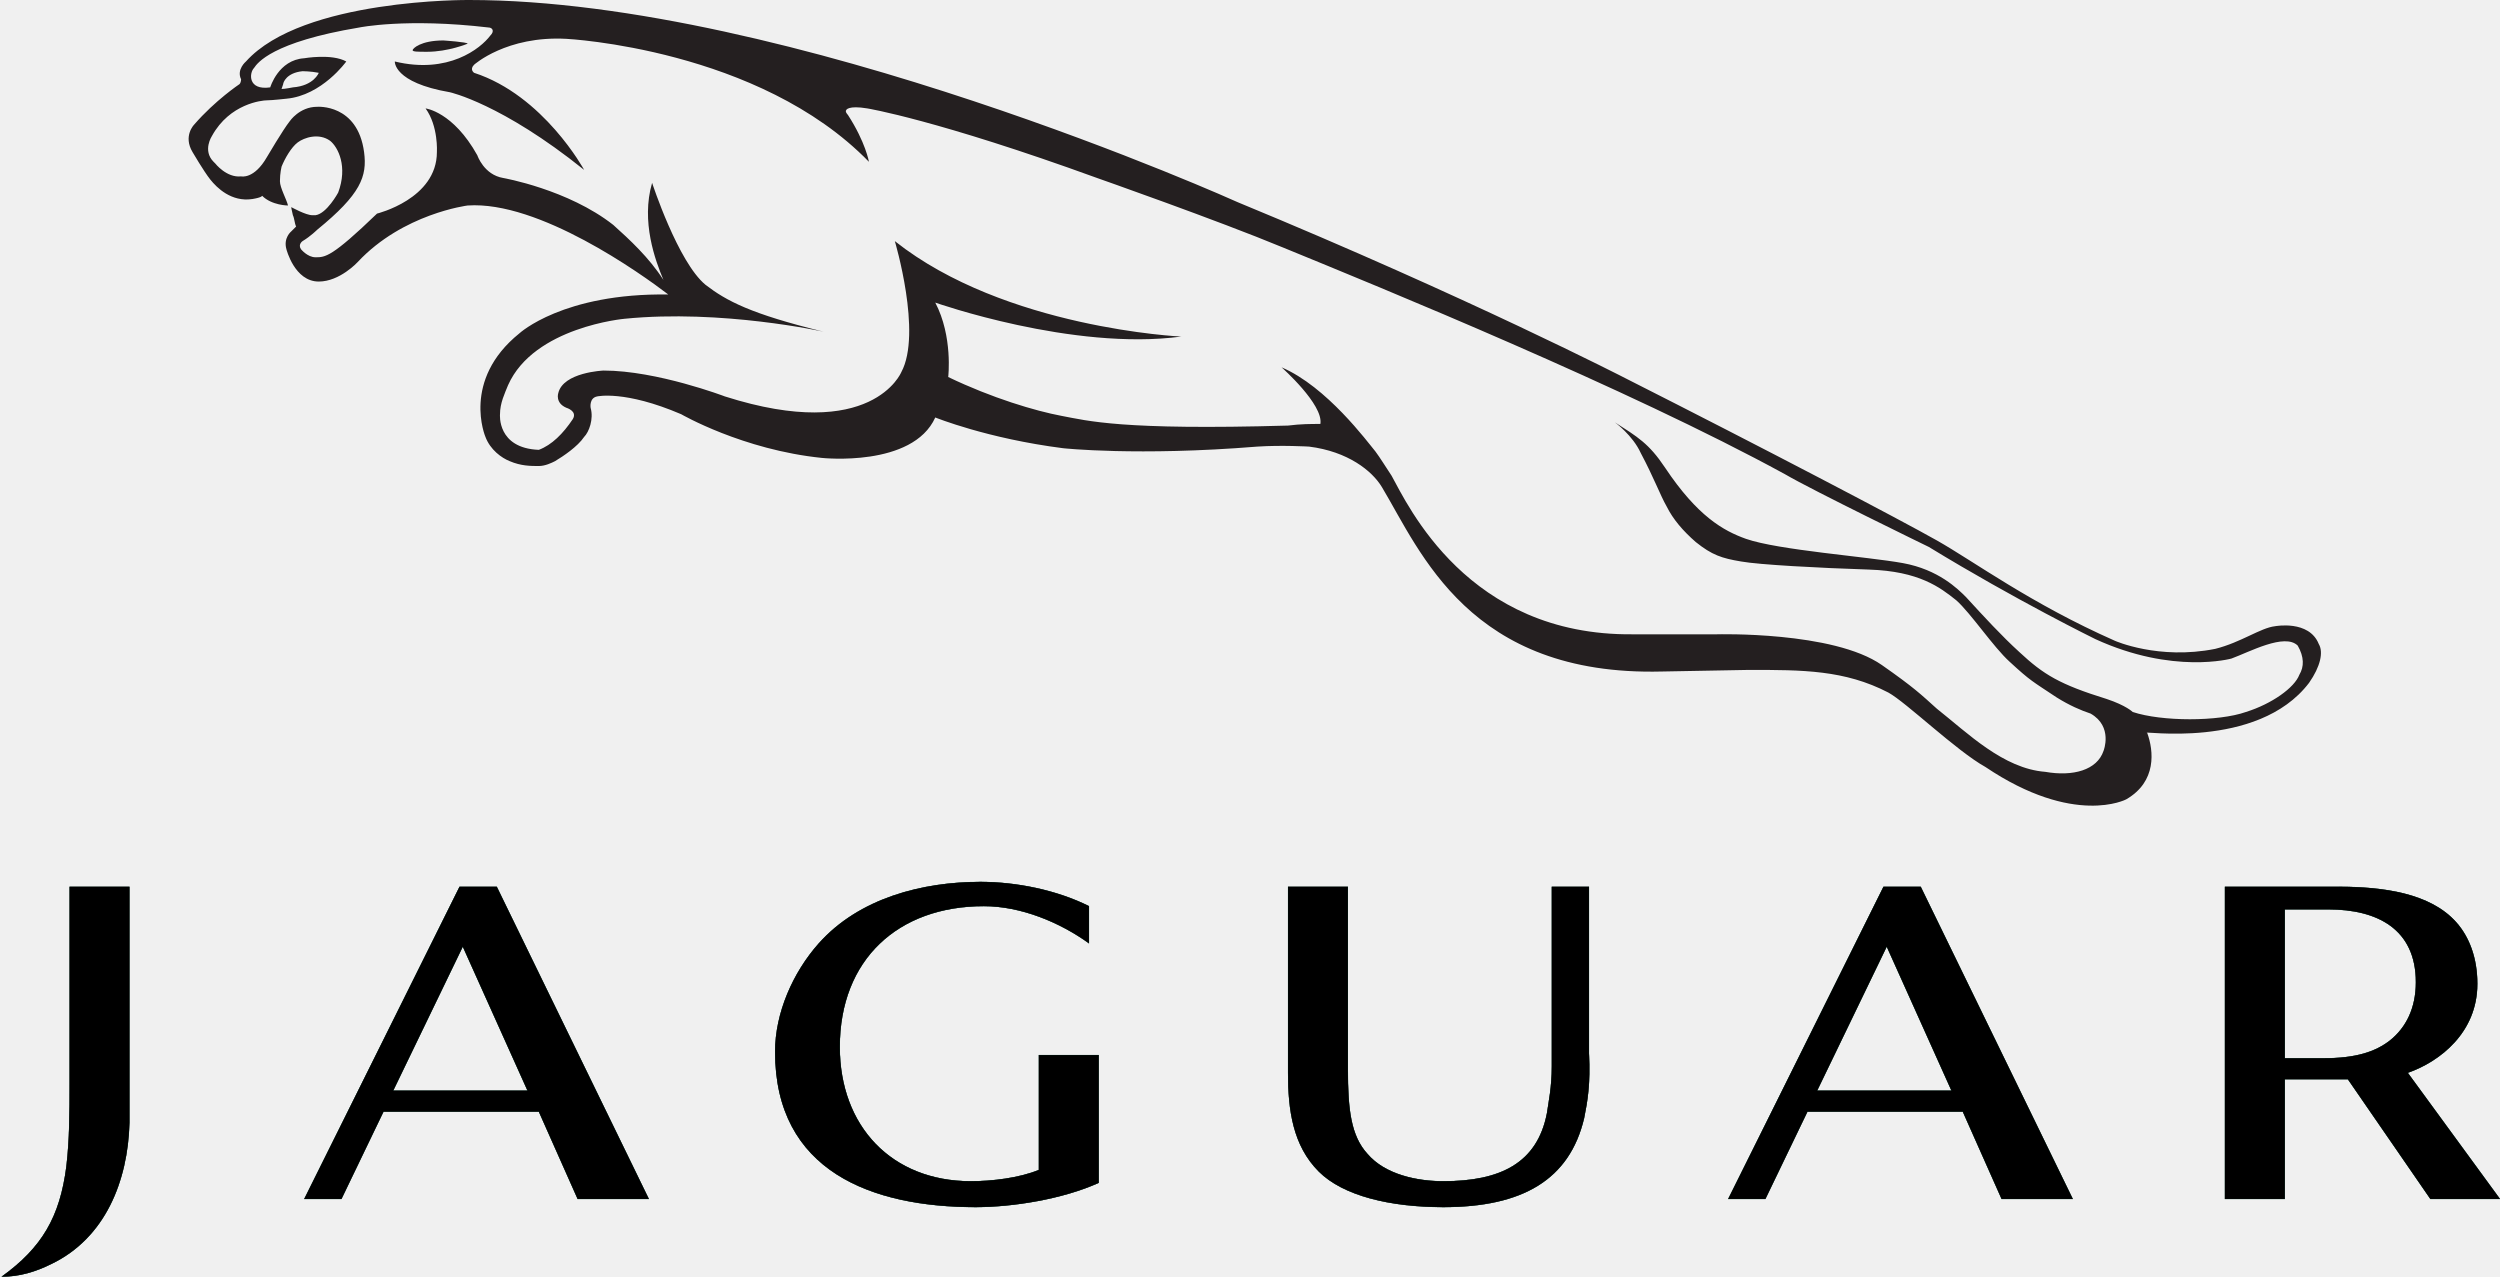
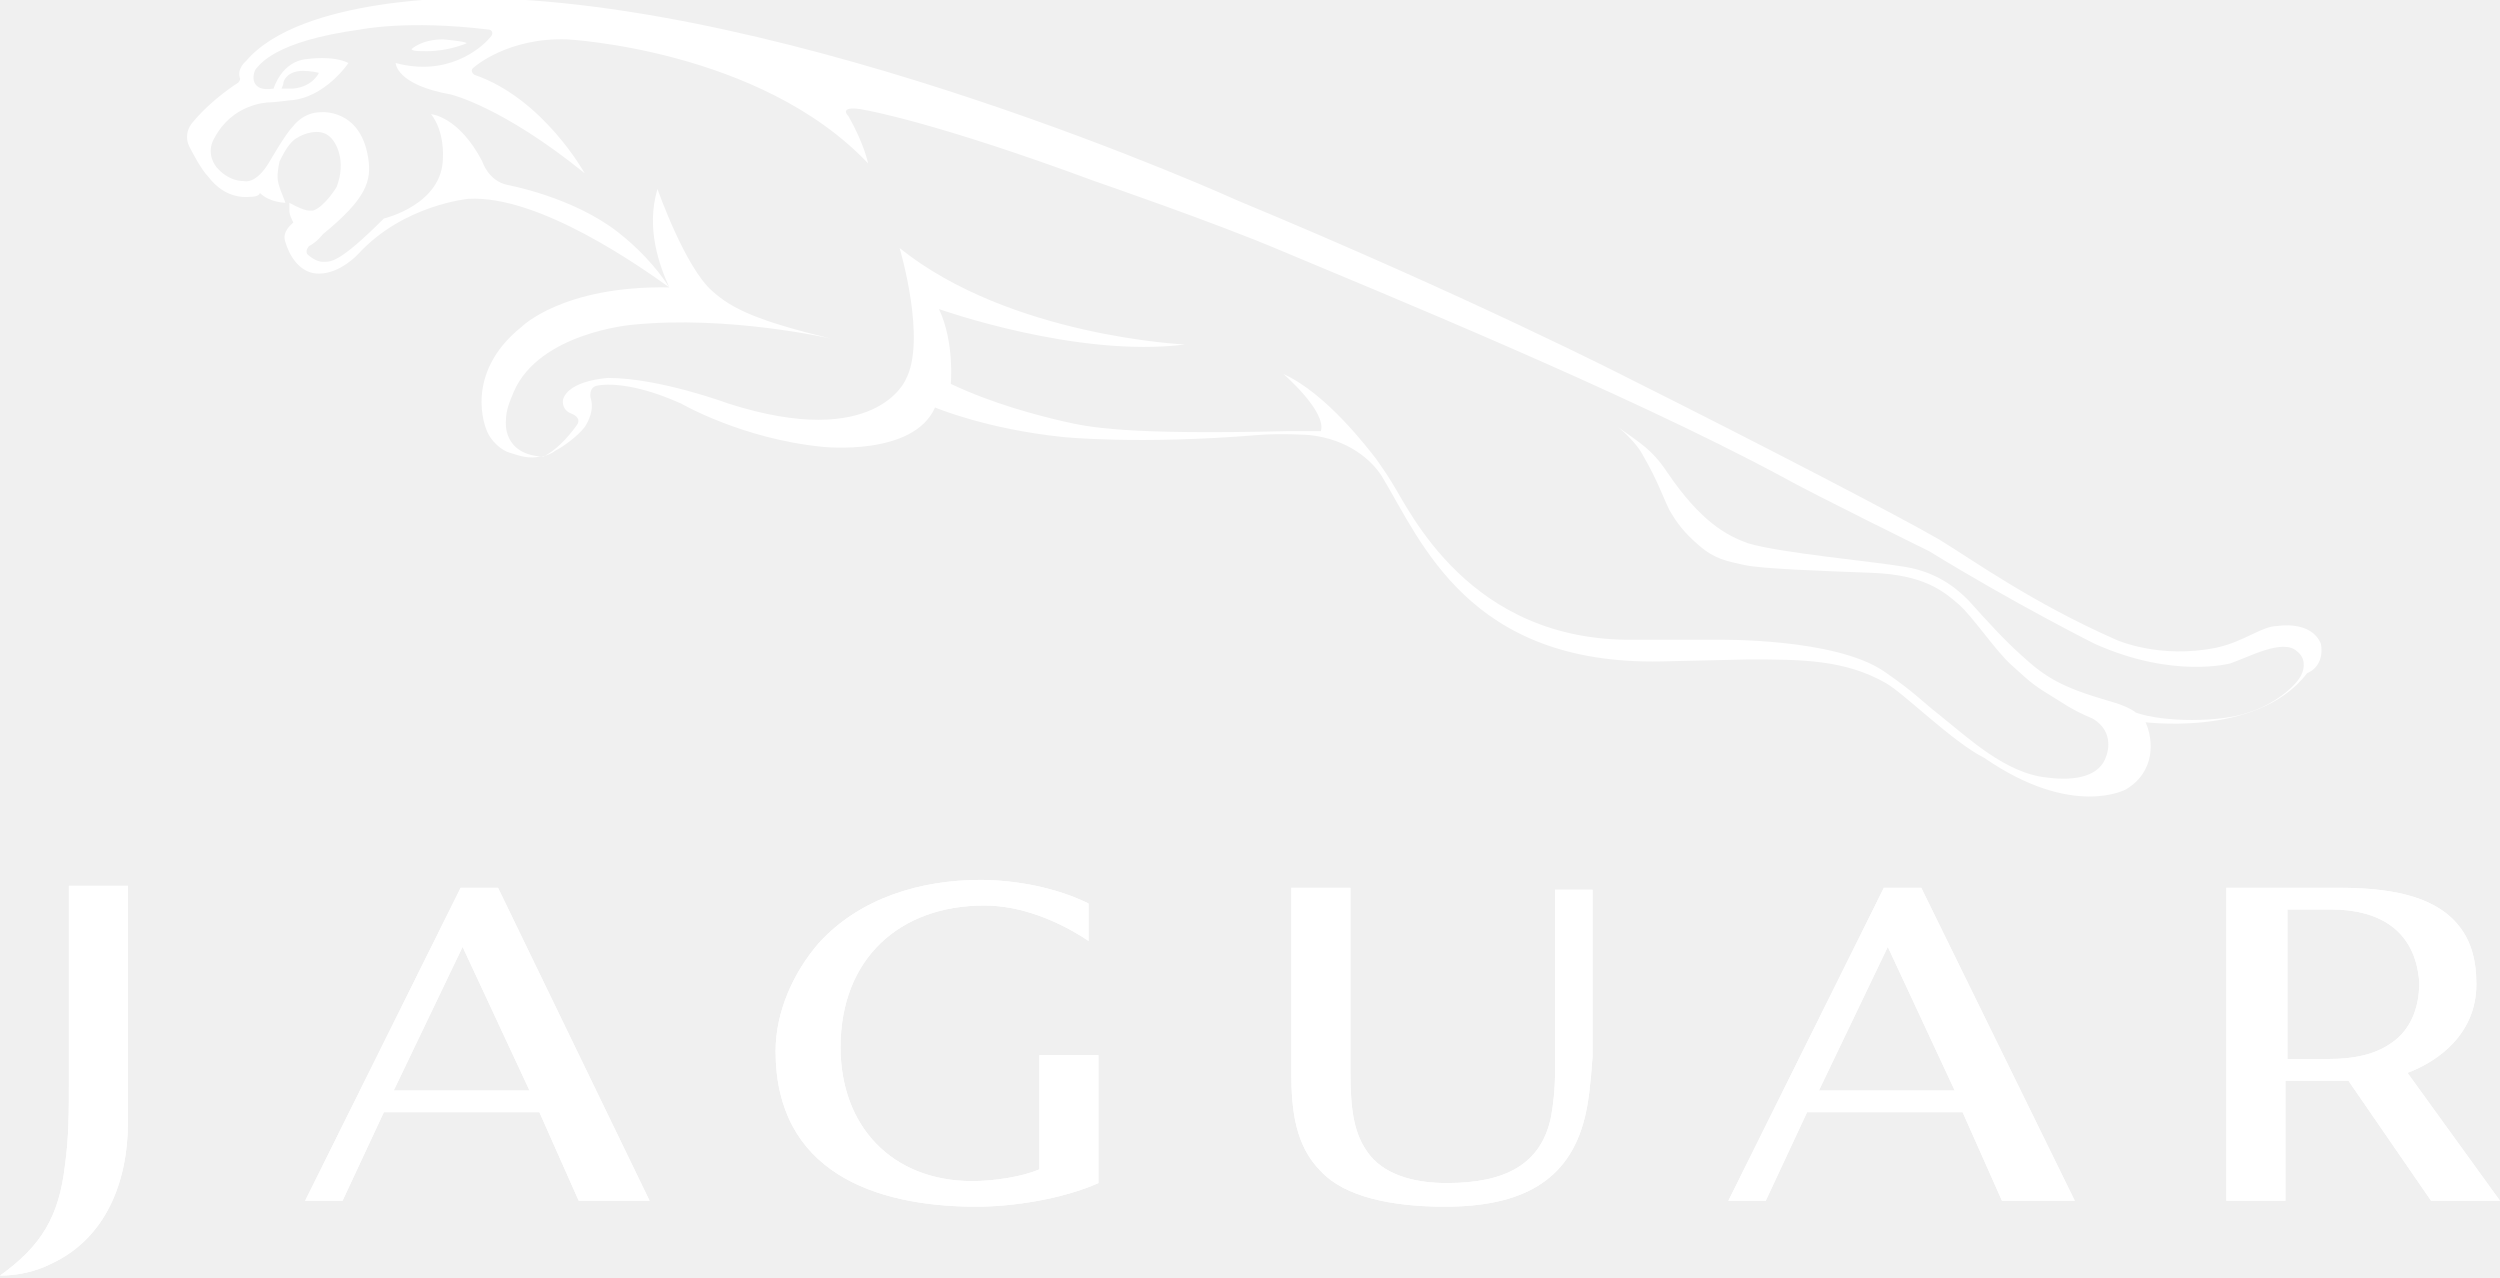
- <svg xmlns="http://www.w3.org/2000/svg" version="1.1" id="Layer_1" x="0px" y="0px" width="154.5px" height="78.9px" viewBox="0 0 154.5 78.9" style="enable-background:new 0 0 154.5 78.9;" xml:space="preserve">
+ <svg xmlns="http://www.w3.org/2000/svg" version="1.1" id="Layer_1" x="0px" y="0px" width="127px" height="64.9px" viewBox="0 0 127 64.9" style="enable-background:new 0 0 127 64.9;" xml:space="preserve">
  <style type="text/css">
- 	.st0{stroke:#02422D;stroke-width:1.143840e-02;}
- 	.st1{fill:#241F20;}
+ 	.st0{fill:#FFFFFF;}
</style>
  <g>
-     <path d="M97.9,69.1c-0.9,3.8-3.8,5.5-8.7,5.5c-3.3,0-6.2-0.7-7.7-2.2c-1.6-1.6-1.9-3.8-1.9-6.1V54.8h3.7v11.3   c0,2.5,0.2,4.1,1.2,5.2c1.1,1.3,3.1,1.7,4.7,1.7c3.5,0,5.8-1.1,6.4-4.2c0.1-0.7,0.3-1.6,0.3-2.9V54.8h2.3v10.3   C98.3,67,98.1,68.1,97.9,69.1" />
-     <path class="st0" d="M97.9,69.1c-0.9,3.8-3.8,5.5-8.7,5.5c-3.3,0-6.2-0.7-7.7-2.2c-1.6-1.6-1.9-3.8-1.9-6.1V54.8h3.7v11.3   c0,2.5,0.2,4.1,1.2,5.2c1.1,1.3,3.1,1.7,4.7,1.7c3.5,0,5.8-1.1,6.4-4.2c0.1-0.7,0.3-1.6,0.3-2.9V54.8h2.3v10.3   C98.3,67,98.1,68.1,97.9,69.1" />
-     <path d="M116.6,58.5l-4.3,8.9h8.3L116.6,58.5 M123.7,74.1l-2.4-5.4h-9.6l-2.6,5.4h-2.3l9.6-19.3h2.3l9.4,19.3H123.7z" />
-     <path class="st0" d="M116.6,58.5l-4.3,8.9h8.3L116.6,58.5 M123.7,74.1l-2.4-5.4h-9.6l-2.6,5.4h-2.3l9.6-19.3h2.3l9.4,19.3H123.7z" />
-     <path d="M28.6,58.5l-4.3,8.9h8.3L28.6,58.5 M35.7,74.1l-2.4-5.4h-9.6l-2.6,5.4h-2.3l9.6-19.3h2.3l9.4,19.3H35.7z" />
-     <path class="st0" d="M28.6,58.5l-4.3,8.9h8.3L28.6,58.5 M35.7,74.1l-2.4-5.4h-9.6l-2.6,5.4h-2.3l9.6-19.3h2.3l9.4,19.3H35.7z" />
-     <path d="M60.3,74.6c-6.4,0-12.4-2.2-12.4-9.6c0-2.4,1.1-4.9,2.7-6.7c2.5-2.8,6.4-3.8,10-3.8c2.2,0,4.7,0.5,6.7,1.5v2.3   c-1.8-1.3-4.2-2.3-6.5-2.3c-5.3,0-8.9,3.3-8.9,8.7c0,4.9,3.2,8.3,8.1,8.3c1.3,0,3-0.2,4.2-0.7v-7.1h3.7v7.9   C65.7,74.1,62.6,74.6,60.3,74.6" />
-     <path class="st0" d="M60.3,74.6c-6.4,0-12.4-2.2-12.4-9.6c0-2.4,1.1-4.9,2.7-6.7c2.5-2.8,6.4-3.8,10-3.8c2.2,0,4.7,0.5,6.7,1.5v2.3   c-1.8-1.3-4.2-2.3-6.5-2.3c-5.3,0-8.9,3.3-8.9,8.7c0,4.9,3.2,8.3,8.1,8.3c1.3,0,3-0.2,4.2-0.7v-7.1h3.7v7.9   C65.7,74.1,62.6,74.6,60.3,74.6" />
-     <path d="M143.9,56.2h-2.7v9.2h2.4c2,0,3.2-0.4,4.1-1.1c1-0.8,1.6-2,1.6-3.6C149.3,57.4,146.9,56.2,143.9,56.2 M150.2,74.1l-5.1-7.4   h-3.9v7.4h-3.7V54.8h7c2.8,0,5.7,0.4,7.3,2.2c0.8,0.9,1.3,2.2,1.3,3.8c0,3-2.3,4.8-4.3,5.5l5.7,7.8L150.2,74.1L150.2,74.1z" />
-     <path class="st0" d="M143.9,56.2h-2.7v9.2h2.4c2,0,3.2-0.4,4.1-1.1c1-0.8,1.6-2,1.6-3.6C149.3,57.4,146.9,56.2,143.9,56.2    M150.2,74.1l-5.1-7.4h-3.9v7.4h-3.7V54.8h7c2.8,0,5.7,0.4,7.3,2.2c0.8,0.9,1.3,2.2,1.3,3.8c0,3-2.3,4.8-4.3,5.5l5.7,7.8   L150.2,74.1L150.2,74.1z" />
-     <path d="M3.2,78.1c-1,0.5-2,0.8-3.1,0.8c2.5-1.8,3.6-3.7,4-6.8c0.2-1.7,0.2-3.4,0.2-5.1V54.8h3.7v14.6C7.9,73,6.5,76.5,3.2,78.1" />
-     <path class="st0" d="M3.2,78.1c-1,0.5-2,0.8-3.1,0.8c2.5-1.8,3.6-3.7,4-6.8c0.2-1.7,0.2-3.4,0.2-5.1V54.8h3.7v14.6   C7.9,73,6.5,76.5,3.2,78.1" />
-     <path class="st1" d="M26.4,3.2c1.3,0,2.5-0.5,2.5-0.5c0-0.1-1.5-0.2-1.5-0.2C26,2.5,25.5,3,25.5,3.1C25.5,3.2,25.8,3.2,26.4,3.2" />
-     <path class="st1" d="M17.4,5.5c0,0,0.1-0.3,0.1-0.3c0-0.1,0.2-0.7,1.2-0.8c0,0,0.5,0,1,0.1c0,0-0.3,0.8-1.6,0.9   C18.1,5.4,17.6,5.5,17.4,5.5 M142.1,41.7c-0.3,0.8-1.7,1.8-3.3,2.3c-1.7,0.6-5.2,0.6-7,0c0,0-0.4-0.4-1.6-0.8   c-2.9-0.9-3.9-1.5-5.4-2.9c-1.1-1-2.2-2.2-3.3-3.4c-0.5-0.5-1.7-1.7-3.9-2.1c-2.2-0.4-7.7-0.8-9.7-1.5c-1.4-0.5-3-1.4-5-4.4   c-1-1.5-1.7-1.9-3.1-2.8c0,0,1.1,0.8,1.6,1.9c0.8,1.5,1.2,2.6,1.6,3.3c0.4,0.8,1,1.5,1.8,2.2c1,0.8,1.6,1,2.8,1.2   c1.1,0.2,4.8,0.4,7.9,0.5c3.1,0.1,4.4,1.1,5.4,1.9c0.9,0.8,2.3,2.9,3.3,3.8c1.3,1.2,1.4,1.2,2.9,2.2c0.8,0.5,1.5,0.8,2.1,1   c1.4,0.8,0.8,2.3,0.8,2.3c-0.4,1.2-1.9,1.6-3.6,1.3c-2.6-0.2-4.8-2.4-6.7-3.9c-1-0.9-1.4-1.3-3.4-2.7c-3-2.1-10.2-1.9-10.2-1.9   l-5.2,0c-10.2,0.1-13.9-8-14.9-9.8c-0.4-0.6-0.7-1.1-1-1.5c-0.5-0.6-3-4-5.8-5.2c0,0,2.6,2.3,2.4,3.5c-0.6,0-1.2,0-2,0.1   c-10.3,0.3-12.4-0.3-14-0.6c-1.6-0.3-4.3-1.1-7-2.4c0,0,0.3-2.5-0.8-4.6c0,0,8.5,3,15.2,2.1c0,0-10.9-0.5-17.7-5.9   c0,0,1.7,5.7,0.4,8.1c0,0-1.8,4.4-10.9,1.5c0,0-4.2-1.6-7.5-1.6c0,0-2.5,0.1-2.8,1.4c0,0-0.2,0.6,0.5,0.9c0,0,0.7,0.2,0.4,0.7   c-0.6,0.9-1.3,1.6-2.1,1.9c-2.6-0.1-2.4-2.2-2.4-2.2c0-0.7,0.3-1.3,0.5-1.8c1.6-3.6,7.2-4.1,7.2-4.1c6-0.6,12.3,0.8,12.3,0.8   c-4.5-1.1-6-1.9-7.3-2.9c-1.7-1.4-3.3-6.3-3.3-6.3c-0.7,2.4,0.2,4.8,0.7,6c-0.9-1.4-2.1-2.5-3.1-3.4c-2.8-2.2-6.8-2.9-6.8-2.9   c-1.2-0.2-1.6-1.4-1.6-1.4c-1.5-2.7-3.2-2.9-3.2-2.9c0.8,1.1,0.7,2.7,0.7,2.7c0,2.9-3.7,3.8-3.7,3.8c-2.8,2.7-3.2,2.7-3.8,2.7   c-0.5,0-0.9-0.5-0.9-0.5c-0.2-0.3,0.1-0.5,0.1-0.5c0.5-0.3,0.9-0.7,0.9-0.7c2.7-2.2,3.1-3.3,2.9-4.8c-0.4-3-2.9-2.8-2.9-2.8   c-1.1,0-1.7,0.9-1.7,0.9c-0.4,0.5-1.4,2.2-1.4,2.2c-0.8,1.4-1.6,1.2-1.6,1.2c-0.9,0.1-1.6-0.8-1.6-0.8c0,0-0.1-0.1-0.1-0.1   c-0.7-0.7-0.1-1.6-0.1-1.6c1.1-2,3.1-2.2,3.4-2.2c0.3,0,1.2-0.1,1.2-0.1c2.2-0.2,3.7-2.3,3.7-2.3c-0.9-0.5-2.6-0.2-2.6-0.2   c-1.6,0.1-2.1,1.8-2.1,1.8c-1.4,0.2-1.3-0.9-1-1.2c0.2-0.3,1.1-1.6,6.5-2.5c0,0,2.9-0.6,8,0c0.2,0,0.4,0.2,0.1,0.5   c-0.6,0.8-2.6,2.4-5.9,1.6c0,0-0.1,1.3,3.4,1.9c0,0,3.2,0.7,8.3,4.8c0,0-2.5-4.6-6.8-6c0,0-0.3-0.2,0-0.5c0,0,2-1.8,5.7-1.6   c0,0,11.9,0.6,18.7,7.6c0,0-0.2-1.2-1.3-2.9c0,0-0.2-0.2-0.1-0.3c0,0,0.1-0.3,1.3-0.1c0,0,4.3,0.7,14.2,4.3c0,0,7.4,2.6,11.5,4.3   c6.1,2.5,21.3,8.7,31,14c1.7,1,8.9,4.5,8.9,4.5c5.4,3.3,10.3,5.7,10.3,5.7c4.8,2.2,8.4,1.2,8.4,1.2c1.1-0.4,3.3-1.6,4.1-0.8   C142.4,40.6,142.4,41.2,142.1,41.7L142.1,41.7z M143.3,39.8c-0.6-1.5-2.7-1.1-2.7-1.1c-0.9,0.1-2.1,1-3.7,1.4   c-3.5,0.7-6.2-0.5-6.2-0.5c-5.2-2.3-8.7-4.9-11-6.2c-2.3-1.3-10.7-5.7-19.2-10c0,0-9.7-5-24-10.9C76.5,12.5,48.8,0,29,0   c0,0-10.3-0.1-13.8,3.8c0,0-0.6,0.5-0.3,1.1c0,0,0,0.2-0.1,0.3c0,0-1.5,1-2.8,2.5c0,0-0.7,0.7-0.1,1.7c0,0,0.7,1.2,1.1,1.7   c0.4,0.5,1.3,1.4,2.6,1.2c0.6-0.1,0.6-0.2,0.6-0.2c0.6,0.6,1.6,0.6,1.6,0.6c-0.1-0.4-0.5-1.1-0.5-1.5c0-0.5,0.1-0.9,0.1-0.9   c0.2-0.5,0.6-1.2,1-1.5c0.4-0.3,1.3-0.6,2-0.1c0.5,0.4,1.1,1.6,0.5,3.2c0,0-0.7,1.3-1.4,1.4l-0.2,0c-0.4,0-1.3-0.5-1.3-0.5   s0,0.1,0.1,0.5c0.1,0.2,0.1,0.5,0.2,0.7L18,14.3c0,0-0.5,0.4-0.3,1.1c0,0,0.5,2,2,2c1.3,0,2.4-1.2,2.4-1.2c2.8-3,6.8-3.5,6.8-3.5   c4.4-0.3,10.7,4.2,12.4,5.5c-6.5-0.1-9.2,2.4-9.2,2.4C28.5,23.5,30,27,30,27c0.3,0.8,1,1.3,1.5,1.5c0.7,0.3,1.3,0.3,1.8,0.3   c0.4,0,0.8-0.2,1-0.3c0.5-0.3,1.4-0.9,1.8-1.5c0.3-0.3,0.6-1.1,0.4-1.8c0,0-0.1-0.6,0.4-0.7c0,0,1.7-0.4,5.2,1.1   c0,0,3.8,2.2,8.7,2.7c0,0,5.6,0.6,7-2.5c0,0,3.2,1.3,7.9,1.9c0,0,4.6,0.5,12-0.1c1.5-0.1,3.2,0,3.2,0c2.4,0.3,3.9,1.5,4.5,2.5   c2.4,4,5.4,11.7,17.3,11.4l5.4-0.1c3.3,0,5.9,0,8.6,1.4c1.1,0.6,4.2,3.6,6,4.6c5.5,3.7,8.7,2,8.7,2c1.9-1.1,1.7-3,1.3-4.1   c-0.6-0.2,6.8,1.1,10-3.1C143.4,41.2,143.6,40.3,143.3,39.8L143.3,39.8z" />
+     <path class="st0" d="M80.5,56.8c-0.8,3.2-3.2,4.5-7.1,4.5c-2.7,0-5.1-0.5-6.3-1.8c-1.3-1.3-1.5-3.1-1.5-5v-9.4h3v9.3   c0,2.1,0.2,3.3,1,4.3c0.9,1.1,2.5,1.4,3.9,1.4c2.9,0,4.8-0.9,5.3-3.4c0.1-0.6,0.2-1.3,0.2-2.4v-9.1h1.9v8.5   C80.8,55.1,80.7,56,80.5,56.8" />
+     <path class="st0" d="M80.5,56.8c-0.8,3.2-3.2,4.5-7.1,4.5c-2.7,0-5.1-0.5-6.3-1.8c-1.3-1.3-1.5-3.1-1.5-5v-9.4h3v9.3   c0,2.1,0.2,3.3,1,4.3c0.9,1.1,2.5,1.4,3.9,1.4c2.9,0,4.8-0.9,5.3-3.4c0.1-0.6,0.2-1.3,0.2-2.4v-9.1h1.9v8.5   C80.8,55.1,80.7,56,80.5,56.8" />
+     <path class="st0" d="M95.9,48.1l-3.5,7.3h6.9L95.9,48.1 M101.7,61l-2-4.5h-7.9L89.7,61h-1.9l7.9-15.9h1.9l7.8,15.9H101.7z" />
+     <path class="st0" d="M95.9,48.1l-3.5,7.3h6.9L95.9,48.1 M101.7,61l-2-4.5h-7.9L89.7,61h-1.9l7.9-15.9h1.9l7.8,15.9H101.7z" />
+     <path class="st0" d="M23.5,48.1L20,55.4h6.9L23.5,48.1 M29.4,61l-2-4.5h-7.9L17.4,61h-1.9l7.9-15.9h1.9L33,61H29.4z" />
+     <path class="st0" d="M23.5,48.1L20,55.4h6.9L23.5,48.1 M29.4,61l-2-4.5h-7.9L17.4,61h-1.9l7.9-15.9h1.9L33,61H29.4z" />
+     <path class="st0" d="M49.6,61.3c-5.2,0-10.2-1.8-10.2-7.9c0-2,0.9-4,2.2-5.5c2.1-2.3,5.2-3.2,8.2-3.2c1.8,0,3.9,0.4,5.5,1.2v1.9   C53.8,46.8,51.9,46,50,46c-4.3,0-7.3,2.7-7.3,7.2c0,4,2.6,6.8,6.7,6.8c1,0,2.5-0.2,3.4-0.6v-5.8h3v6.5C54,60.9,51.5,61.3,49.6,61.3   " />
+     <path class="st0" d="M49.6,61.3c-5.2,0-10.2-1.8-10.2-7.9c0-2,0.9-4,2.2-5.5c2.1-2.3,5.2-3.2,8.2-3.2c1.8,0,3.9,0.4,5.5,1.2v1.9   C53.8,46.8,51.9,46,50,46c-4.3,0-7.3,2.7-7.3,7.2c0,4,2.6,6.8,6.7,6.8c1,0,2.5-0.2,3.4-0.6v-5.8h3v6.5C54,60.9,51.5,61.3,49.6,61.3   " />
+     <path class="st0" d="M118.4,46.2h-2.2v7.6h2c1.6,0,2.6-0.3,3.4-0.9c0.8-0.6,1.3-1.6,1.3-3C122.7,47.2,120.8,46.2,118.4,46.2    M123.5,61l-4.2-6.1h-3.2V61h-3V45.1h5.7c2.3,0,4.7,0.3,6,1.8c0.7,0.8,1,1.8,1,3.1c0,2.5-1.9,3.9-3.5,4.5L127,61L123.5,61L123.5,61   z" />
+     <path class="st0" d="M118.4,46.2h-2.2v7.6h2c1.6,0,2.6-0.3,3.4-0.9c0.8-0.6,1.3-1.6,1.3-3C122.7,47.2,120.8,46.2,118.4,46.2    M123.5,61l-4.2-6.1h-3.2V61h-3V45.1h5.7c2.3,0,4.7,0.3,6,1.8c0.7,0.8,1,1.8,1,3.1c0,2.5-1.9,3.9-3.5,4.5L127,61L123.5,61L123.5,61   z" />
+     <path class="st0" d="M2.6,64.2c-0.8,0.4-1.7,0.6-2.6,0.6c2.1-1.5,3-3,3.3-5.6c0.2-1.4,0.2-2.8,0.2-4.2v-10h3v12   C6.5,60,5.4,62.9,2.6,64.2" />
+     <path class="st0" d="M2.6,64.2c-0.8,0.4-1.7,0.6-2.6,0.6c2.1-1.5,3-3,3.3-5.6c0.2-1.4,0.2-2.8,0.2-4.2v-10h3v12   C6.5,60,5.4,62.9,2.6,64.2" />
+     <path class="st0" d="M21.7,2.6c1.1,0,2-0.4,2-0.4c0-0.1-1.2-0.2-1.2-0.2c-1.1,0-1.6,0.5-1.6,0.5C21,2.6,21.2,2.6,21.7,2.6" />
+     <path class="st0" d="M14.3,4.5c0,0,0.1-0.2,0.1-0.3c0-0.1,0.2-0.6,1-0.6c0,0,0.4,0,0.8,0.1c0,0-0.3,0.7-1.3,0.8   C14.9,4.5,14.4,4.5,14.3,4.5 M116.9,34.3c-0.3,0.6-1.4,1.5-2.7,1.9c-1.4,0.5-4.3,0.5-5.7,0c0,0-0.3-0.3-1.4-0.6   c-2.4-0.7-3.2-1.2-4.4-2.3c-0.9-0.8-1.8-1.8-2.7-2.8c-0.4-0.4-1.4-1.4-3.2-1.7c-1.8-0.3-6.3-0.7-8-1.2c-1.1-0.4-2.4-1.1-4.1-3.6   c-0.8-1.2-1.4-1.5-2.5-2.3c0,0,0.9,0.7,1.3,1.5c0.7,1.2,1,2.1,1.3,2.7c0.4,0.7,0.8,1.2,1.5,1.8c0.8,0.7,1.4,0.8,2.3,1   c0.9,0.2,3.9,0.3,6.5,0.4c2.6,0.1,3.6,0.9,4.4,1.6c0.7,0.6,1.9,2.4,2.7,3.1c1.1,1,1.1,1,2.4,1.8c0.6,0.4,1.2,0.7,1.7,0.9   c1.2,0.7,0.7,1.9,0.7,1.9c-0.3,1-1.5,1.3-3,1.1c-2.1-0.2-4-2-5.5-3.2c-0.9-0.7-1.2-1.1-2.8-2.2c-2.5-1.7-8.4-1.6-8.4-1.6l-4.3,0   c-8.4,0.1-11.4-6.6-12.3-8c-0.3-0.5-0.6-0.9-0.8-1.2c-0.4-0.5-2.5-3.3-4.7-4.3c0,0,2.2,1.9,1.9,2.9c-0.5,0-1,0-1.6,0   c-8.4,0.2-10.2-0.2-11.5-0.5c-1.3-0.3-3.6-0.9-5.7-1.9c0,0,0.2-2.1-0.6-3.8c0,0,7,2.5,12.5,1.8c0,0-8.9-0.4-14.5-4.9   c0,0,1.4,4.7,0.3,6.7c0,0-1.5,3.6-9,1.2c0,0-3.5-1.3-6.1-1.3c0,0-2,0.1-2.3,1.1c0,0-0.1,0.5,0.4,0.7c0,0,0.6,0.2,0.3,0.6   c-0.5,0.7-1.1,1.3-1.7,1.6c-2.1-0.1-1.9-1.8-1.9-1.8c0-0.6,0.2-1,0.4-1.5c1.3-3,6-3.4,6-3.4c4.9-0.5,10.1,0.7,10.1,0.7   c-3.7-0.9-5-1.5-6-2.4c-1.4-1.2-2.8-5.2-2.8-5.2c-0.6,2,0.1,3.9,0.6,5c-0.7-1.1-1.7-2.1-2.6-2.8c-2.3-1.8-5.6-2.4-5.6-2.4   c-1-0.2-1.3-1.2-1.3-1.2c-1.2-2.3-2.6-2.4-2.6-2.4c0.7,0.9,0.6,2.2,0.6,2.2c0,2.4-3,3.1-3,3.1c-2.3,2.3-2.7,2.2-3.1,2.2   c-0.4,0-0.8-0.4-0.8-0.4c-0.1-0.2,0.1-0.4,0.1-0.4c0.4-0.2,0.7-0.6,0.7-0.6c2.2-1.8,2.5-2.7,2.3-3.9c-0.4-2.5-2.4-2.3-2.4-2.3   c-0.9,0-1.4,0.7-1.4,0.7c-0.4,0.4-1.2,1.8-1.2,1.8c-0.7,1.2-1.3,1-1.3,1c-0.8,0-1.3-0.6-1.3-0.6c0,0-0.1-0.1-0.1-0.1   C10.4,7.7,10.9,7,10.9,7c0.9-1.7,2.6-1.8,2.8-1.8c0.2,0,1-0.1,1-0.1c1.8-0.1,3-1.9,3-1.9C16.9,2.8,15.6,3,15.6,3   c-1.3,0.1-1.7,1.5-1.7,1.5c-1.2,0.2-1.1-0.7-0.9-1c0.2-0.2,0.9-1.4,5.3-2c0,0,2.4-0.5,6.5,0c0.2,0,0.3,0.2,0.1,0.4   c-0.5,0.6-2.2,2-4.8,1.3c0,0,0,1.1,2.8,1.6c0,0,2.6,0.6,6.8,4c0,0-2.1-3.8-5.6-5c0,0-0.3-0.2,0-0.4c0,0,1.7-1.5,4.7-1.4   c0,0,9.8,0.5,15.3,6.3c0,0-0.2-1-1-2.4c0,0-0.2-0.2-0.1-0.3c0,0,0.1-0.2,1,0c0,0,3.5,0.6,11.6,3.6c0,0,6.1,2.1,9.4,3.5   c5,2.1,17.5,7.2,25.5,11.5C92.1,25.1,98,28,98,28c4.4,2.7,8.4,4.7,8.4,4.7c4,1.8,6.9,1,6.9,1c0.9-0.3,2.7-1.3,3.4-0.6   C117.1,33.4,117.1,33.9,116.9,34.3L116.9,34.3z M117.9,32.7c-0.5-1.2-2.2-0.9-2.2-0.9c-0.8,0-1.7,0.8-3.1,1.1   c-2.9,0.6-5.1-0.4-5.1-0.4c-4.3-1.9-7.2-4-9-5.1c-1.9-1.1-8.8-4.7-15.8-8.2c0,0-8-4.1-19.8-9c0,0-22.7-10.3-39.1-10.3   c0,0-8.5-0.1-11.3,3.2c0,0-0.5,0.4-0.3,0.9c0,0,0,0.1-0.1,0.2c0,0-1.3,0.8-2.3,2c0,0-0.6,0.6-0.1,1.4c0,0,0.5,1,0.9,1.4   c0.3,0.4,1,1.1,2.1,1c0.5,0,0.5-0.2,0.5-0.2c0.5,0.5,1.3,0.5,1.3,0.5c-0.1-0.3-0.4-0.9-0.4-1.3c0-0.4,0.1-0.8,0.1-0.8   c0.2-0.4,0.5-1,0.9-1.2c0.3-0.2,1.1-0.5,1.6-0.1c0.4,0.3,0.9,1.3,0.4,2.6c0,0-0.6,1-1.2,1.2l-0.2,0c-0.3,0-1-0.4-1-0.4s0,0.1,0,0.4   c0,0.2,0.1,0.4,0.2,0.6l-0.1,0.1c0,0-0.5,0.4-0.3,0.9c0,0,0.4,1.6,1.7,1.6c1.1,0,2-1,2-1c2.3-2.5,5.6-2.8,5.6-2.8   c3.6-0.2,8.8,3.5,10.2,4.5c-5.4-0.1-7.5,2-7.5,2c-3,2.4-1.8,5.2-1.8,5.2c0.2,0.6,0.8,1.1,1.2,1.2c0.6,0.2,1,0.3,1.5,0.2   c0.3,0,0.7-0.2,0.8-0.3c0.4-0.2,1.1-0.7,1.5-1.2c0.2-0.3,0.5-0.9,0.3-1.5c0,0-0.1-0.5,0.3-0.6c0,0,1.4-0.4,4.3,0.9   c0,0,3.1,1.8,7.2,2.2c0,0,4.6,0.5,5.7-2c0,0,2.6,1.1,6.5,1.5c0,0,3.8,0.4,9.9-0.1c1.2-0.1,2.6,0,2.6,0c2,0.2,3.2,1.3,3.7,2.1   c2,3.3,4.4,9.6,14.2,9.4l4.4-0.1c2.7,0,4.9,0,7,1.2c0.9,0.5,3.4,3,5,3.8c4.5,3.1,7.2,1.6,7.2,1.6c1.5-0.9,1.4-2.5,1-3.4   c-0.5-0.1,5.6,0.9,8.2-2.5C117.9,33.9,118,33.2,117.9,32.7L117.9,32.7z" />
  </g>
</svg>
